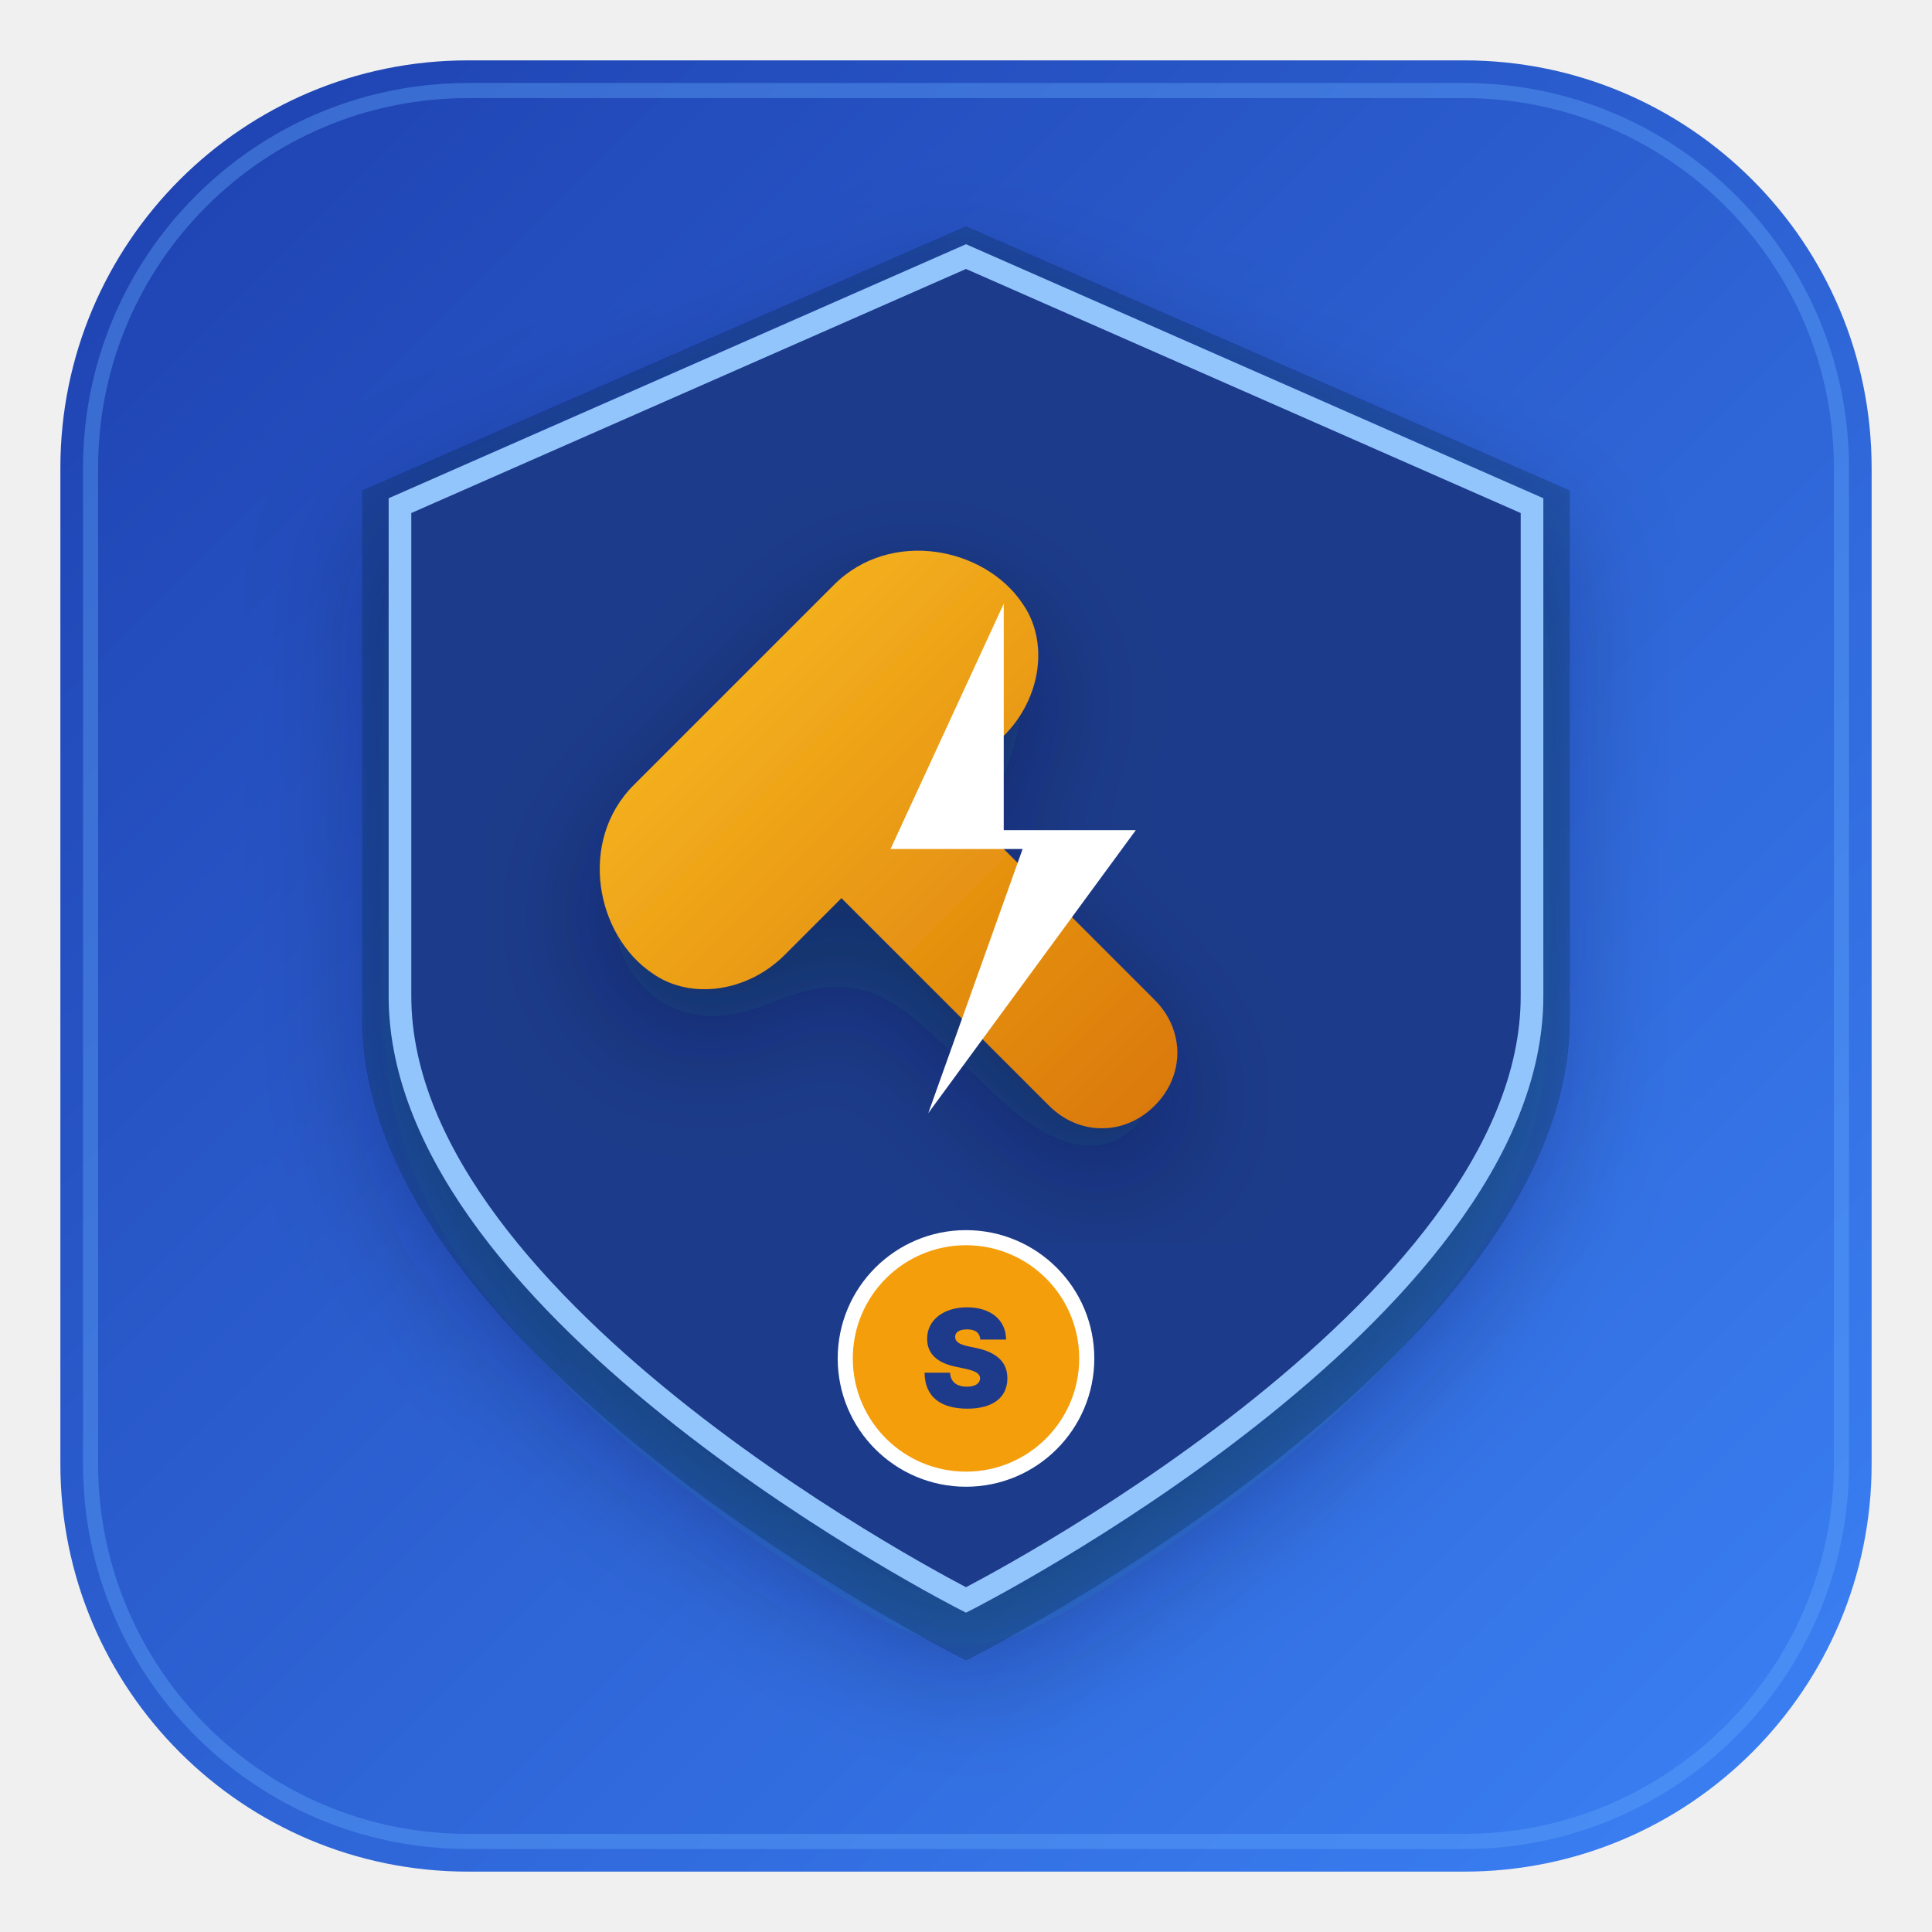
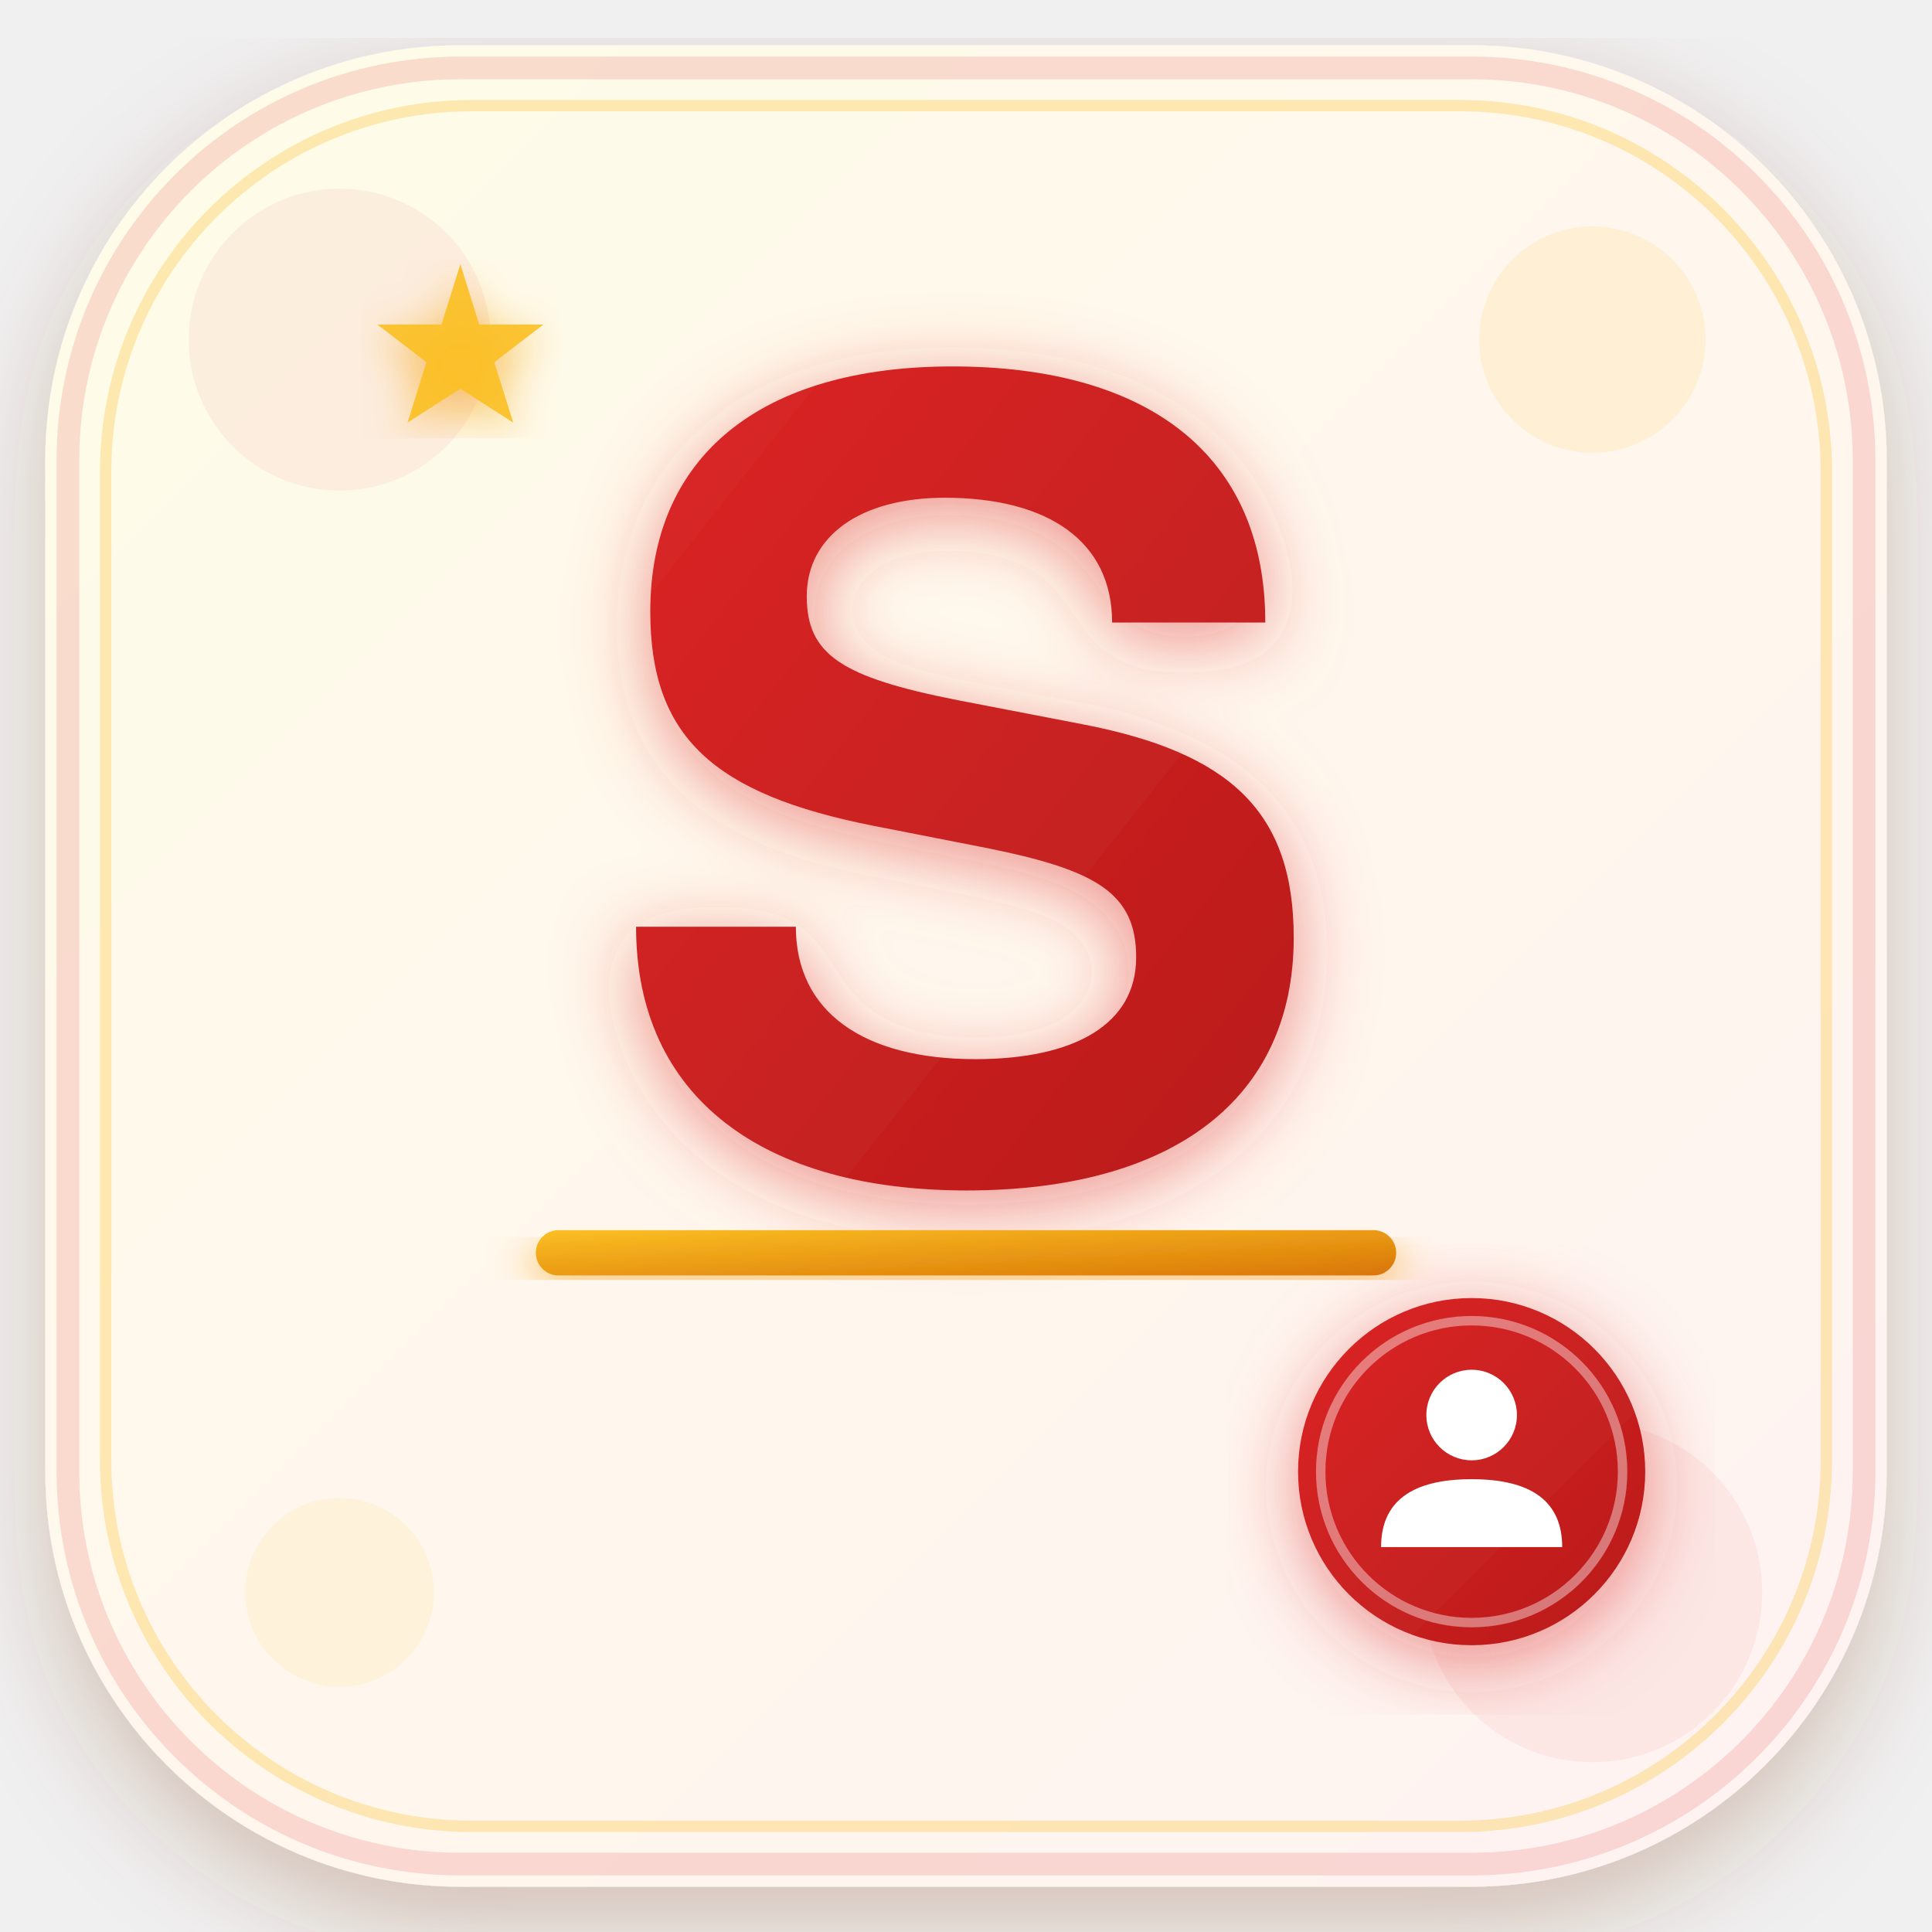
<svg xmlns="http://www.w3.org/2000/svg" viewBox="0 0 512 512" width="512" height="512">
  <defs>
-     <linearGradient id="bgGrad" x1="0%" y1="0%" x2="100%" y2="100%">
-       <stop offset="0%" stop-color="#1E40AF" />
-       <stop offset="100%" stop-color="#3B82F6" />
+     <linearGradient id="bgMain" x1="0%" y1="0%" x2="100%" y2="100%">
+       <stop offset="0%" stop-color="#FEFCE8" />
+       <stop offset="50%" stop-color="#FFF7ED" />
+       <stop offset="100%" stop-color="#FEF2F2" />
+     </linearGradient>
+     <linearGradient id="redGrad" x1="0%" y1="0%" x2="100%" y2="100%">
+       <stop offset="0%" stop-color="#DC2626" />
+       <stop offset="100%" stop-color="#B91C1C" />
    </linearGradient>
    <linearGradient id="goldGrad" x1="0%" y1="0%" x2="100%" y2="100%">
      <stop offset="0%" stop-color="#FBBF24" />
      <stop offset="100%" stop-color="#D97706" />
    </linearGradient>
-     <filter id="glow" x="-20%" y="-20%" width="140%" height="140%">
-       <feDropShadow dx="0" dy="12" stdDeviation="16" flood-color="#0F172A" flood-opacity="0.35" />
+     <filter id="softShadow" x="-15%" y="-15%" width="130%" height="130%">
+       <feDropShadow dx="0" dy="10" stdDeviation="14" flood-color="#78350F" flood-opacity="0.25" />
+     </filter>
+     <filter id="glowRed" x="-20%" y="-20%" width="140%" height="140%">
+       <feDropShadow dx="0" dy="4" stdDeviation="10" flood-color="#DC2626" flood-opacity="0.5" />
+     </filter>
+     <filter id="glowGold">
+       <feDropShadow dx="0" dy="3" stdDeviation="6" flood-color="#F59E0B" flood-opacity="0.7" />
    </filter>
  </defs>
-   <rect x="16" y="16" width="480" height="480" rx="108" fill="url(#bgGrad)" />
-   <rect x="24" y="24" width="464" height="464" rx="100" fill="none" stroke="#60A5FA" stroke-width="4" opacity="0.4" />
-   <g filter="url(#glow)">
-     <path d="M 256,60 L 416,130 L 416,270 C 416,360 256,440 256,440 C 256,440 96,360 96,270 L 96,130 Z" fill="#0F172A" opacity="0.25" />
-     <path d="M 256,68 L 406,134 L 406,264 C 406,348 256,424 256,424 C 256,424 106,348 106,264 L 106,134 Z" fill="#1E3A8A" stroke="#93C5FD" stroke-width="6" />
+   <rect x="12" y="12" width="488" height="488" rx="110" fill="url(#bgMain)" filter="url(#softShadow)" />
+   <rect x="18" y="18" width="476" height="476" rx="104" fill="none" stroke="#DC2626" stroke-width="6" opacity="0.15" />
+   <rect x="28" y="28" width="456" height="456" rx="97" fill="none" stroke="#FBBF24" stroke-width="3" opacity="0.3" />
+   <circle cx="90" cy="90" r="40" fill="#DC2626" opacity="0.06" />
+   <circle cx="422" cy="90" r="30" fill="#FBBF24" opacity="0.12" />
+   <circle cx="90" cy="422" r="25" fill="#FBBF24" opacity="0.1" />
+   <circle cx="422" cy="422" r="45" fill="#DC2626" opacity="0.06" />
+   <text x="256" y="312" font-family="'Arial Black', 'Helvetica Neue', sans-serif" font-weight="900" font-size="290" fill="url(#redGrad)" text-anchor="middle" filter="url(#glowRed)" letter-spacing="-5">S</text>
+   <rect x="142" y="326" width="228" height="12" rx="6" fill="url(#goldGrad)" filter="url(#glowGold)" />
+   <g filter="url(#glowRed)">
+     <circle cx="390" cy="390" r="46" fill="url(#redGrad)" />
+     <circle cx="390" cy="390" r="40" fill="none" stroke="#FFFFFF" stroke-width="2.5" opacity="0.4" />
+     <circle cx="390" cy="375" r="12" fill="#FFFFFF" />
+     <path d="M 366,410 Q 366,392 390,392 Q 414,392 414,410" fill="#FFFFFF" />
  </g>
-   <g transform="translate(146, 130)">
-     <path d="M 50,50 L 75,25 C 90,10 115,15 125,30 C 132,40 130,55 120,65 L 105,80 L 160,135 C 168,143 168,155 160,163 C 152,171 140,171 132,163 L 77,108 L 62,123 C 52,133 37,135 27,128 C 12,118 7,93 22,78 Z" fill="url(#goldGrad)" filter="url(#glow)" />
-     <polygon points="120,30 90,95 125,95 100,165 155,90 120,90" fill="#FFFFFF" />
+   <g filter="url(#glowGold)">
+     <polygon points="122,70 127,86 144,86 131,96 136,112 122,103 108,112 113,96 100,86 117,86" fill="#FBBF24" opacity="0.9" />
  </g>
-   <circle cx="256" cy="360" r="32" fill="#F59E0B" stroke="#FFFFFF" stroke-width="4" />
-   <text x="256" y="373" font-family="'Inter', sans-serif" font-weight="900" font-size="36" fill="#1E3A8A" text-anchor="middle">S</text>
</svg>
